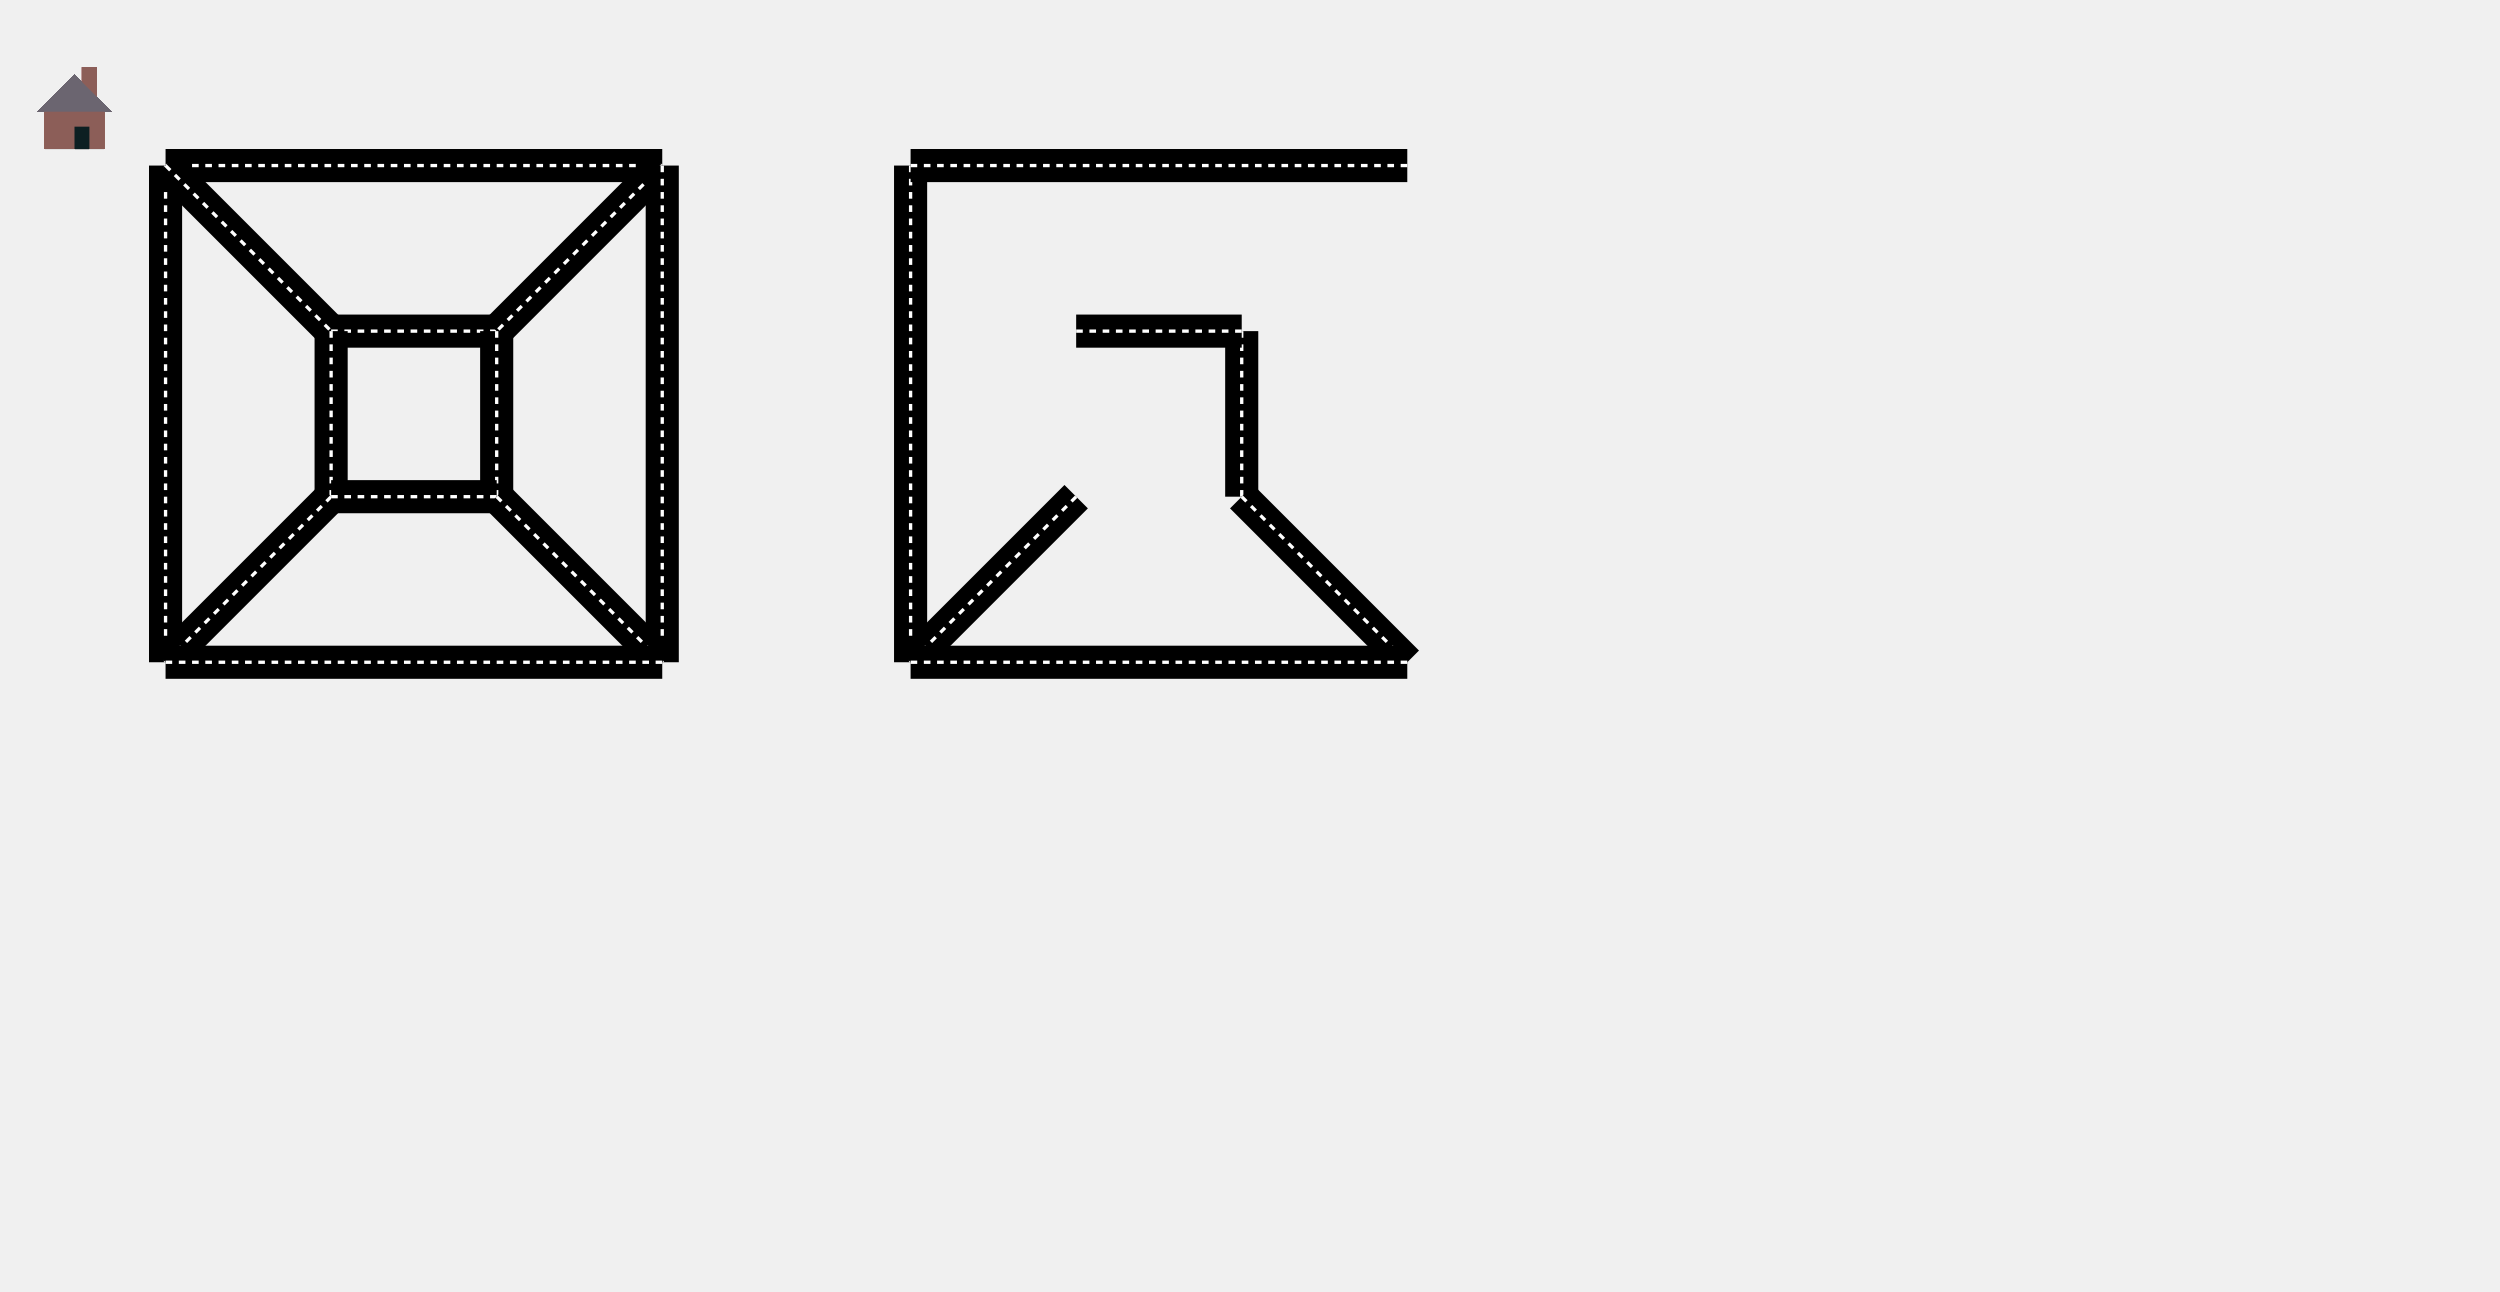
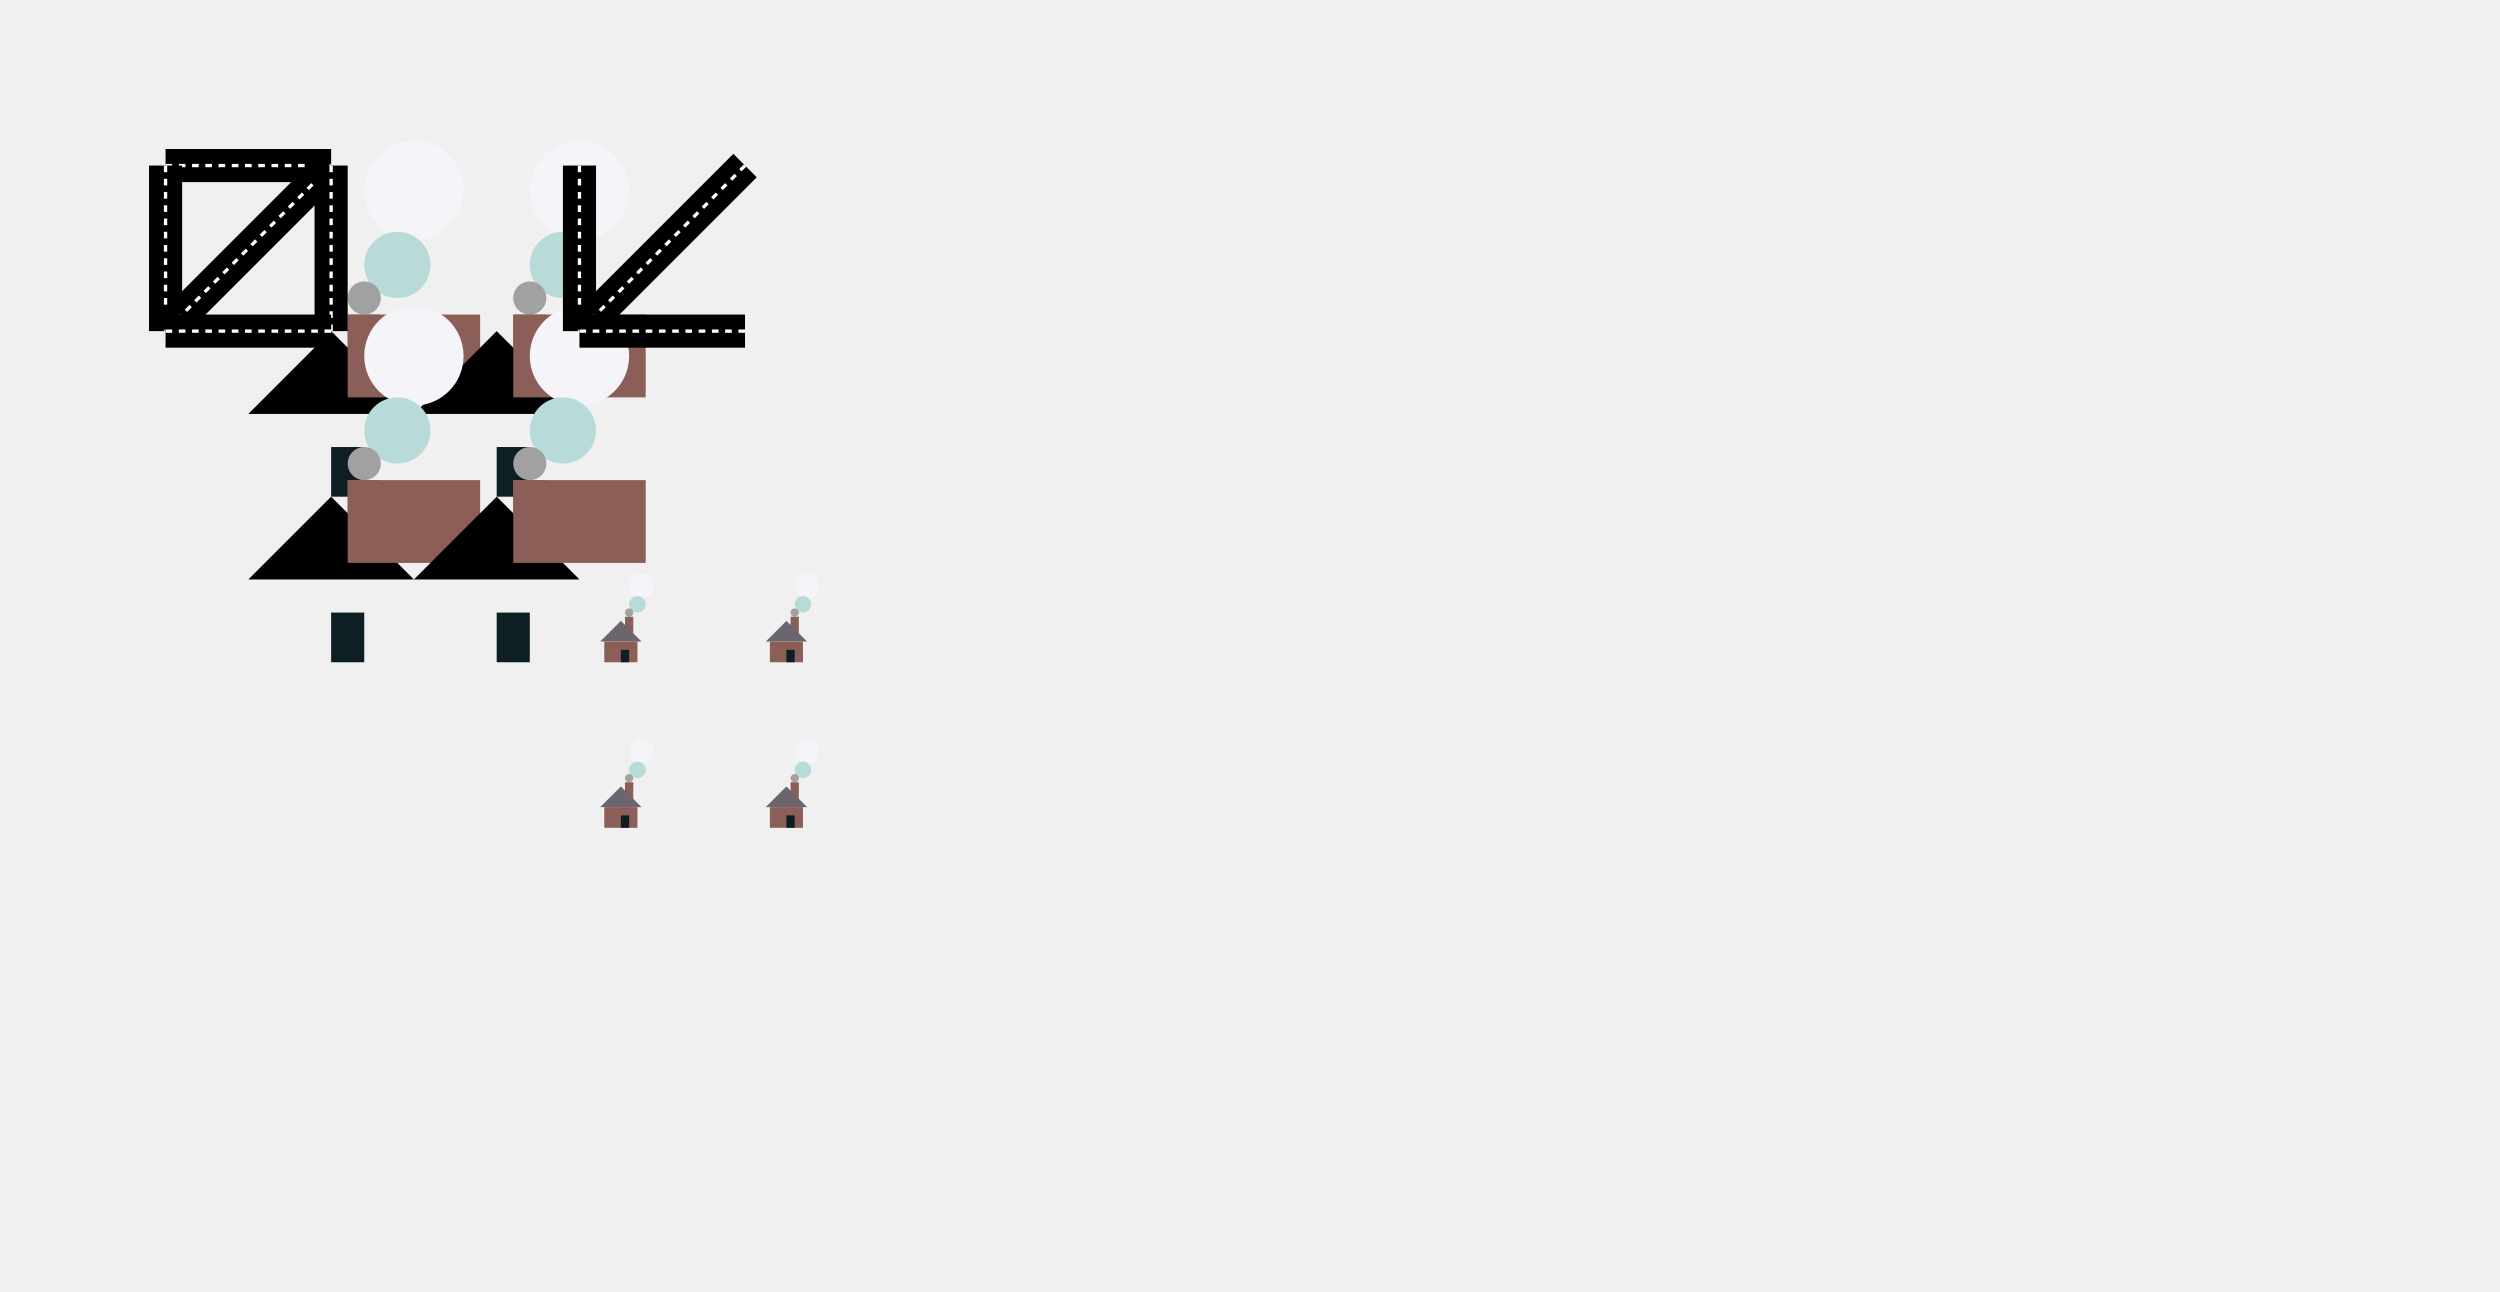
<svg xmlns="http://www.w3.org/2000/svg" version="1.1" width="1510" height="780">
-   <svg width="450" height="450" viewBox="0 0 200 200" class="house">
-     <g transform="scale(0.2)">
-       <rect fill="#8C5E58" width="20" height="50" x="110" y="90" />
-       <polygon fill="#6B6570" points="100,100 150,150 50,150" />
-       <rect fill="#8C5E58" width="80" height="50" x="60" y="150" />
-       <rect fill="#0D1F22" width="20" height="30" x="100" y="170" />
-     </g>
-   </svg>
-   <svg width="450" height="450" viewBox="0 0 200 200" class="house">
-     <g transform="scale(0.2)">
-       <rect fill="#8C5E58" width="20" height="50" x="110" y="90" />
-       <polygon fill="#6B6570" points="100,100 150,150 50,150" />
-       <rect fill="#8C5E58" width="80" height="50" x="60" y="150" />
-       <rect fill="#0D1F22" width="20" height="30" x="100" y="170" />
-     </g>
-   </svg>
-   <svg width="450" height="450" viewBox="0 0 200 200" class="house">
-     <g transform="scale(0.2)">
-       <rect fill="#8C5E58" width="20" height="50" x="110" y="90" />
-       <polygon fill="#6B6570" points="100,100 150,150 50,150" />
-       <rect fill="#8C5E58" width="80" height="50" x="60" y="150" />
-       <rect fill="#0D1F22" width="20" height="30" x="100" y="170" />
-     </g>
-   </svg>
-   <svg width="450" height="450" viewBox="0 0 200 200" class="house">
-     <g transform="scale(0.2)">
-       <rect fill="#8C5E58" width="20" height="50" x="110" y="90" />
-       <polygon fill="#6B6570" points="100,100 150,150 50,150" />
-       <rect fill="#8C5E58" width="80" height="50" x="60" y="150" />
-       <rect fill="#0D1F22" width="20" height="30" x="100" y="170" />
-     </g>
-   </svg>
-   <svg width="450" height="450" viewBox="0 0 200 200" class="house">
-     <g transform="scale(0.2)">
-       <rect fill="#8C5E58" width="20" height="50" x="110" y="90" />
-       <polygon fill="#6B6570" points="100,100 150,150 50,150" />
-       <rect fill="#8C5E58" width="80" height="50" x="60" y="150" />
-       <rect fill="#0D1F22" width="20" height="30" x="100" y="170" />
-     </g>
-   </svg>
-   <svg width="450" height="450" viewBox="0 0 200 200" class="house">
-     <g transform="scale(0.2)">
-       <rect fill="#8C5E58" width="20" height="50" x="110" y="90" />
-       <polygon fill="#6B6570" points="100,100 150,150 50,150" />
-       <rect fill="#8C5E58" width="80" height="50" x="60" y="150" />
-       <rect fill="#0D1F22" width="20" height="30" x="100" y="170" />
-     </g>
-   </svg>
-   <svg width="450" height="450" viewBox="0 0 200 200" class="house">
-     <g transform="scale(0.2)">
-       <rect fill="#8C5E58" width="20" height="50" x="110" y="90" />
-       <polygon fill="#6B6570" points="100,100 150,150 50,150" />
-       <rect fill="#8C5E58" width="80" height="50" x="60" y="150" />
-       <rect fill="#0D1F22" width="20" height="30" x="100" y="170" />
-     </g>
-   </svg>
-   <svg width="450" height="450" viewBox="0 0 200 200" class="house">
-     <g transform="scale(0.2)">
-       <rect fill="#8C5E58" width="20" height="50" x="110" y="90" />
-       <polygon fill="#6B6570" points="100,100 150,150 50,150" />
-       <rect fill="#8C5E58" width="80" height="50" x="60" y="150" />
-       <rect fill="#0D1F22" width="20" height="30" x="100" y="170" />
-     </g>
-   </svg>
-   <line x1="100" y1="100" x2="400" y2="100" stroke="black" stroke-width="20" />
-   <line x1="100" y1="100" x2="400" y2="100" stroke="white" stroke-width="2" stroke-dasharray="4" />
-   <line x1="100" y1="100" x2="100" y2="400" stroke="black" stroke-width="20" />
-   <line x1="100" y1="100" x2="100" y2="400" stroke="white" stroke-width="2" stroke-dasharray="4" />
-   <line x1="100" y1="100" x2="200" y2="200" stroke="black" stroke-width="20" />
-   <line x1="100" y1="100" x2="200" y2="200" stroke="white" stroke-width="2" stroke-dasharray="4" />
-   <line x1="200" y1="200" x2="300" y2="200" stroke="black" stroke-width="20" />
-   <line x1="200" y1="200" x2="300" y2="200" stroke="white" stroke-width="2" stroke-dasharray="4" />
-   <line x1="400" y1="100" x2="300" y2="200" stroke="black" stroke-width="20" />
-   <line x1="400" y1="100" x2="300" y2="200" stroke="white" stroke-width="2" stroke-dasharray="4" />
-   <line x1="400" y1="100" x2="400" y2="400" stroke="black" stroke-width="20" />
-   <line x1="400" y1="100" x2="400" y2="400" stroke="white" stroke-width="2" stroke-dasharray="4" />
-   <line x1="200" y1="200" x2="200" y2="300" stroke="black" stroke-width="20" />
-   <line x1="200" y1="200" x2="200" y2="300" stroke="white" stroke-width="2" stroke-dasharray="4" />
-   <line x1="300" y1="200" x2="300" y2="300" stroke="black" stroke-width="20" />
-   <line x1="300" y1="200" x2="300" y2="300" stroke="white" stroke-width="2" stroke-dasharray="4" />
-   <line x1="200" y1="300" x2="100" y2="400" stroke="black" stroke-width="20" />
-   <line x1="200" y1="300" x2="100" y2="400" stroke="white" stroke-width="2" stroke-dasharray="4" />
-   <line x1="200" y1="300" x2="300" y2="300" stroke="black" stroke-width="20" />
-   <line x1="200" y1="300" x2="300" y2="300" stroke="white" stroke-width="2" stroke-dasharray="4" />
-   <line x1="300" y1="300" x2="400" y2="400" stroke="black" stroke-width="20" />
-   <line x1="300" y1="300" x2="400" y2="400" stroke="white" stroke-width="2" stroke-dasharray="4" />
-   <line x1="100" y1="400" x2="400" y2="400" stroke="black" stroke-width="20" />
-   <line x1="100" y1="400" x2="400" y2="400" stroke="white" stroke-width="2" stroke-dasharray="4" />
-   <svg width="450" height="450" viewBox="0 0 200 200" class="house">
-     <g transform="scale(0.2)">
-       <rect fill="#8C5E58" width="20" height="50" x="110" y="90" />
-       <polygon fill="#6B6570" points="100,100 150,150 50,150" />
-       <rect fill="#8C5E58" width="80" height="50" x="60" y="150" />
-       <rect fill="#0D1F22" width="20" height="30" x="100" y="170" />
-     </g>
-   </svg>
-   <svg width="450" height="450" viewBox="0 0 200 200" class="house">
-     <g transform="scale(0.2)">
-       <rect fill="#8C5E58" width="20" height="50" x="110" y="90" />
-       <polygon fill="#6B6570" points="100,100 150,150 50,150" />
-       <rect fill="#8C5E58" width="80" height="50" x="60" y="150" />
-       <rect fill="#0D1F22" width="20" height="30" x="100" y="170" />
-     </g>
-   </svg>
-   <svg width="450" height="450" viewBox="0 0 200 200" class="house">
-     <g transform="scale(0.2)">
-       <rect fill="#8C5E58" width="20" height="50" x="110" y="90" />
-       <polygon fill="#6B6570" points="100,100 150,150 50,150" />
-       <rect fill="#8C5E58" width="80" height="50" x="60" y="150" />
-       <rect fill="#0D1F22" width="20" height="30" x="100" y="170" />
-     </g>
-   </svg>
-   <svg width="450" height="450" viewBox="0 0 200 200" class="house">
-     <g transform="scale(0.2)">
-       <rect fill="#8C5E58" width="20" height="50" x="110" y="90" />
-       <polygon fill="#6B6570" points="100,100 150,150 50,150" />
-       <rect fill="#8C5E58" width="80" height="50" x="60" y="150" />
-       <rect fill="#0D1F22" width="20" height="30" x="100" y="170" />
-     </g>
-   </svg>
-   <svg width="450" height="450" viewBox="0 0 200 200" class="house">
-     <g transform="scale(0.2)">
-       <rect fill="#8C5E58" width="20" height="50" x="110" y="90" />
-       <polygon fill="#6B6570" points="100,100 150,150 50,150" />
-       <rect fill="#8C5E58" width="80" height="50" x="60" y="150" />
-       <rect fill="#0D1F22" width="20" height="30" x="100" y="170" />
-     </g>
-   </svg>
-   <svg width="450" height="450" viewBox="0 0 200 200" class="house">
-     <g transform="scale(0.2)">
-       <rect fill="#8C5E58" width="20" height="50" x="110" y="90" />
-       <polygon fill="#6B6570" points="100,100 150,150 50,150" />
-       <rect fill="#8C5E58" width="80" height="50" x="60" y="150" />
-       <rect fill="#0D1F22" width="20" height="30" x="100" y="170" />
-     </g>
-   </svg>
-   <svg width="450" height="450" viewBox="0 0 200 200" class="house">
-     <g transform="scale(0.2)">
-       <rect fill="#8C5E58" width="20" height="50" x="110" y="90" />
-       <polygon fill="#6B6570" points="100,100 150,150 50,150" />
-       <rect fill="#8C5E58" width="80" height="50" x="60" y="150" />
-       <rect fill="#0D1F22" width="20" height="30" x="100" y="170" />
-     </g>
-   </svg>
-   <svg width="450" height="450" viewBox="0 0 200 200" class="house">
-     <g transform="scale(0.2)">
-       <rect fill="#8C5E58" width="20" height="50" x="110" y="90" />
-       <polygon fill="#6B6570" points="100,100 150,150 50,150" />
-       <rect fill="#8C5E58" width="80" height="50" x="60" y="150" />
-       <rect fill="#0D1F22" width="20" height="30" x="100" y="170" />
-     </g>
-   </svg>
-   <line x1="750" y1="200" x2="750" y2="300" stroke="black" stroke-width="20" />
-   <line x1="750" y1="200" x2="750" y2="300" stroke="white" stroke-width="2" stroke-dasharray="4" />
-   <line x1="550" y1="100" x2="550" y2="400" stroke="black" stroke-width="20" />
-   <line x1="550" y1="100" x2="550" y2="400" stroke="white" stroke-width="2" stroke-dasharray="4" />
-   <line x1="650" y1="300" x2="550" y2="400" stroke="black" stroke-width="20" />
-   <line x1="650" y1="300" x2="550" y2="400" stroke="white" stroke-width="2" stroke-dasharray="4" />
-   <line x1="750" y1="300" x2="850" y2="400" stroke="black" stroke-width="20" />
-   <line x1="750" y1="300" x2="850" y2="400" stroke="white" stroke-width="2" stroke-dasharray="4" />
-   <line x1="550" y1="400" x2="850" y2="400" stroke="black" stroke-width="20" />
-   <line x1="550" y1="400" x2="850" y2="400" stroke="white" stroke-width="2" stroke-dasharray="4" />
-   <line x1="550" y1="100" x2="850" y2="100" stroke="black" stroke-width="20" />
-   <line x1="550" y1="100" x2="850" y2="100" stroke="white" stroke-width="2" stroke-dasharray="4" />
-   <line x1="650" y1="200" x2="750" y2="200" stroke="black" stroke-width="20" />
-   <line x1="650" y1="200" x2="750" y2="200" stroke="white" stroke-width="2" stroke-dasharray="4" />
+   <circle cx="250" cy="115" r="30" fill="#F4F4F9" />
+   <circle cx="240" cy="160" r="20" fill="#B8DBD9" />
+   <circle cx="220" cy="180" r="10" fill="#a1a1a1" />
+   <rect x="210" y="190" width="20" height="50" fill="#8C5E58" />
+   <polygon points=" 200,200 250,250 150,250 " />
+   <rect x="210" y="190" width="80" height="50" fill="#8C5E58" />
+   <rect x="200" y="270" width="20" height="30" fill="#0D1F22" />
+   <circle cx="350" cy="115" r="30" fill="#F4F4F9" />
+   <circle cx="340" cy="160" r="20" fill="#B8DBD9" />
+   <circle cx="320" cy="180" r="10" fill="#a1a1a1" />
+   <rect x="310" y="190" width="20" height="50" fill="#8C5E58" />
+   <polygon points=" 300,200 350,250 250,250 " />
+   <rect x="310" y="190" width="80" height="50" fill="#8C5E58" />
+   <rect x="300" y="270" width="20" height="30" fill="#0D1F22" />
+   <circle cx="250" cy="215" r="30" fill="#F4F4F9" />
+   <circle cx="240" cy="260" r="20" fill="#B8DBD9" />
+   <circle cx="220" cy="280" r="10" fill="#a1a1a1" />
+   <rect x="210" y="290" width="20" height="50" fill="#8C5E58" />
+   <polygon points=" 200,300 250,350 150,350 " />
+   <rect x="210" y="290" width="80" height="50" fill="#8C5E58" />
+   <rect x="200" y="370" width="20" height="30" fill="#0D1F22" />
+   <circle cx="350" cy="215" r="30" fill="#F4F4F9" />
+   <circle cx="340" cy="260" r="20" fill="#B8DBD9" />
+   <circle cx="320" cy="280" r="10" fill="#a1a1a1" />
+   <rect x="310" y="290" width="20" height="50" fill="#8C5E58" />
+   <polygon points=" 300,300 350,350 250,350 " />
+   <rect x="310" y="290" width="80" height="50" fill="#8C5E58" />
+   <rect x="300" y="370" width="20" height="30" fill="#0D1F22" />
+   <line x1="100" y1="100" x2="200" y2="100" stroke="black" stroke-width="20" />
+   <line x1="100" y1="100" x2="200" y2="100" stroke="white" stroke-width="2" stroke-dasharray="4" />
+   <line x1="100" y1="100" x2="100" y2="200" stroke="black" stroke-width="20" />
+   <line x1="100" y1="100" x2="100" y2="200" stroke="white" stroke-width="2" stroke-dasharray="4" />
+   <line x1="200" y1="100" x2="100" y2="200" stroke="black" stroke-width="20" />
+   <line x1="200" y1="100" x2="100" y2="200" stroke="white" stroke-width="2" stroke-dasharray="4" />
+   <line x1="200" y1="100" x2="200" y2="200" stroke="black" stroke-width="20" />
+   <line x1="200" y1="100" x2="200" y2="200" stroke="white" stroke-width="2" stroke-dasharray="4" />
+   <line x1="100" y1="200" x2="200" y2="200" stroke="black" stroke-width="20" />
+   <line x1="100" y1="200" x2="200" y2="200" stroke="white" stroke-width="2" stroke-dasharray="4" />
+   <g transform="translate(350 , 350)scale(0.25)">
+     <circle fill="#F4F4F9" cx="150" cy="15" r="30" />
+     <circle fill="#B8DBD9" cx="140" cy="60" r="20" />
+     <circle fill="#a1a1a1" cx="120" cy="80" r="10" />
+     <rect fill="#8C5E58" width="20" height="50" x="110" y="90" />
+     <polygon fill="#6B6570" points="100,100 150,150 50,150" />
+     <rect fill="#8C5E58" width="80" height="50" x="60" y="150" />
+     <rect fill="#0D1F22" width="20" height="30" x="100" y="170" />
+   </g>
+   <g transform="translate(450 , 350)scale(0.25)">
+     <circle fill="#F4F4F9" cx="150" cy="15" r="30" />
+     <circle fill="#B8DBD9" cx="140" cy="60" r="20" />
+     <circle fill="#a1a1a1" cx="120" cy="80" r="10" />
+     <rect fill="#8C5E58" width="20" height="50" x="110" y="90" />
+     <polygon fill="#6B6570" points="100,100 150,150 50,150" />
+     <rect fill="#8C5E58" width="80" height="50" x="60" y="150" />
+     <rect fill="#0D1F22" width="20" height="30" x="100" y="170" />
+   </g>
+   <g transform="translate(350 , 450)scale(0.25)">
+     <circle fill="#F4F4F9" cx="150" cy="15" r="30" />
+     <circle fill="#B8DBD9" cx="140" cy="60" r="20" />
+     <circle fill="#a1a1a1" cx="120" cy="80" r="10" />
+     <rect fill="#8C5E58" width="20" height="50" x="110" y="90" />
+     <polygon fill="#6B6570" points="100,100 150,150 50,150" />
+     <rect fill="#8C5E58" width="80" height="50" x="60" y="150" />
+     <rect fill="#0D1F22" width="20" height="30" x="100" y="170" />
+   </g>
+   <g transform="translate(450 , 450)scale(0.25)">
+     <circle fill="#F4F4F9" cx="150" cy="15" r="30" />
+     <circle fill="#B8DBD9" cx="140" cy="60" r="20" />
+     <circle fill="#a1a1a1" cx="120" cy="80" r="10" />
+     <rect fill="#8C5E58" width="20" height="50" x="110" y="90" />
+     <polygon fill="#6B6570" points="100,100 150,150 50,150" />
+     <rect fill="#8C5E58" width="80" height="50" x="60" y="150" />
+     <rect fill="#0D1F22" width="20" height="30" x="100" y="170" />
+   </g>
+   <line x1="350" y1="100" x2="350" y2="200" stroke="black" stroke-width="20" />
+   <line x1="350" y1="100" x2="350" y2="200" stroke="white" stroke-width="2" stroke-dasharray="4" />
+   <line x1="450" y1="100" x2="350" y2="200" stroke="black" stroke-width="20" />
+   <line x1="450" y1="100" x2="350" y2="200" stroke="white" stroke-width="2" stroke-dasharray="4" />
+   <line x1="350" y1="200" x2="450" y2="200" stroke="black" stroke-width="20" />
+   <line x1="350" y1="200" x2="450" y2="200" stroke="white" stroke-width="2" stroke-dasharray="4" />
  <defs>
    <radialGradient id="redball" cx="30%" cy="30%" r="100%" fx="30%" fy="30%">
      <stop offset="0%" style="stop-color:rgb(255,250,250)" />
      <stop offset="3%" style="stop-color:rgb(255,250,250)" />
      <stop offset="7%" style="stop-color:rgb(255,160,160)" />
      <stop offset="70%" style="stop-color:rgb(255,0,0)" />
      <stop offset="100%" style="stop-color:rgb(255,0,0)" />
    </radialGradient>
    <radialGradient id="greenball" cx="30%" cy="30%" r="100%" fx="30%" fy="30%">
      <stop offset="0%" style="stop-color:rgb(250,255,250)" />
      <stop offset="3%" style="stop-color:rgb(250,255,250)" />
      <stop offset="7%" style="stop-color:rgb(160,255,160)" />
      <stop offset="70%" style="stop-color:rgb(0,255,0)" />
      <stop offset="100%" style="stop-color:rgb(0,255,0)" />
    </radialGradient>
    <radialGradient id="blueball" cx="30%" cy="30%" r="100%" fx="30%" fy="30%">
      <stop offset="0%" style="stop-color:rgb(250,250,255)" />
      <stop offset="3%" style="stop-color:rgb(250,250,255)" />
      <stop offset="7%" style="stop-color:rgb(160,160,255)" />
      <stop offset="70%" style="stop-color:rgb(0,0,255)" />
      <stop offset="100%" style="stop-color:rgb(0,255,0)" />
    </radialGradient>
    <radialGradient id="yellowball" cx="30%" cy="30%" r="100%" fx="30%" fy="30%">
      <stop offset="0%" style="stop-color:rgb(255,255,250)" />
      <stop offset="3%" style="stop-color:rgb(255,255,250)" />
      <stop offset="7%" style="stop-color:rgb(255,255,160)" />
      <stop offset="70%" style="stop-color:rgb(255,255,0)" />
      <stop offset="100%" style="stop-color:rgb(255,255,0)" />
    </radialGradient>
    <radialGradient id="greyball" cx="30%" cy="30%" r="100%" fx="30%" fy="30%">
      <stop offset="0%" style="stop-color:rgb(250,250,250)" />
      <stop offset="3%" style="stop-color:rgb(250,250,250)" />
      <stop offset="7%" style="stop-color:rgb(160,160,160)" />
      <stop offset="70%" style="stop-color:rgb(100,100,100)" />
      <stop offset="100%" style="stop-color:rgb(100,100,100)" />
    </radialGradient>
  </defs>
</svg>
